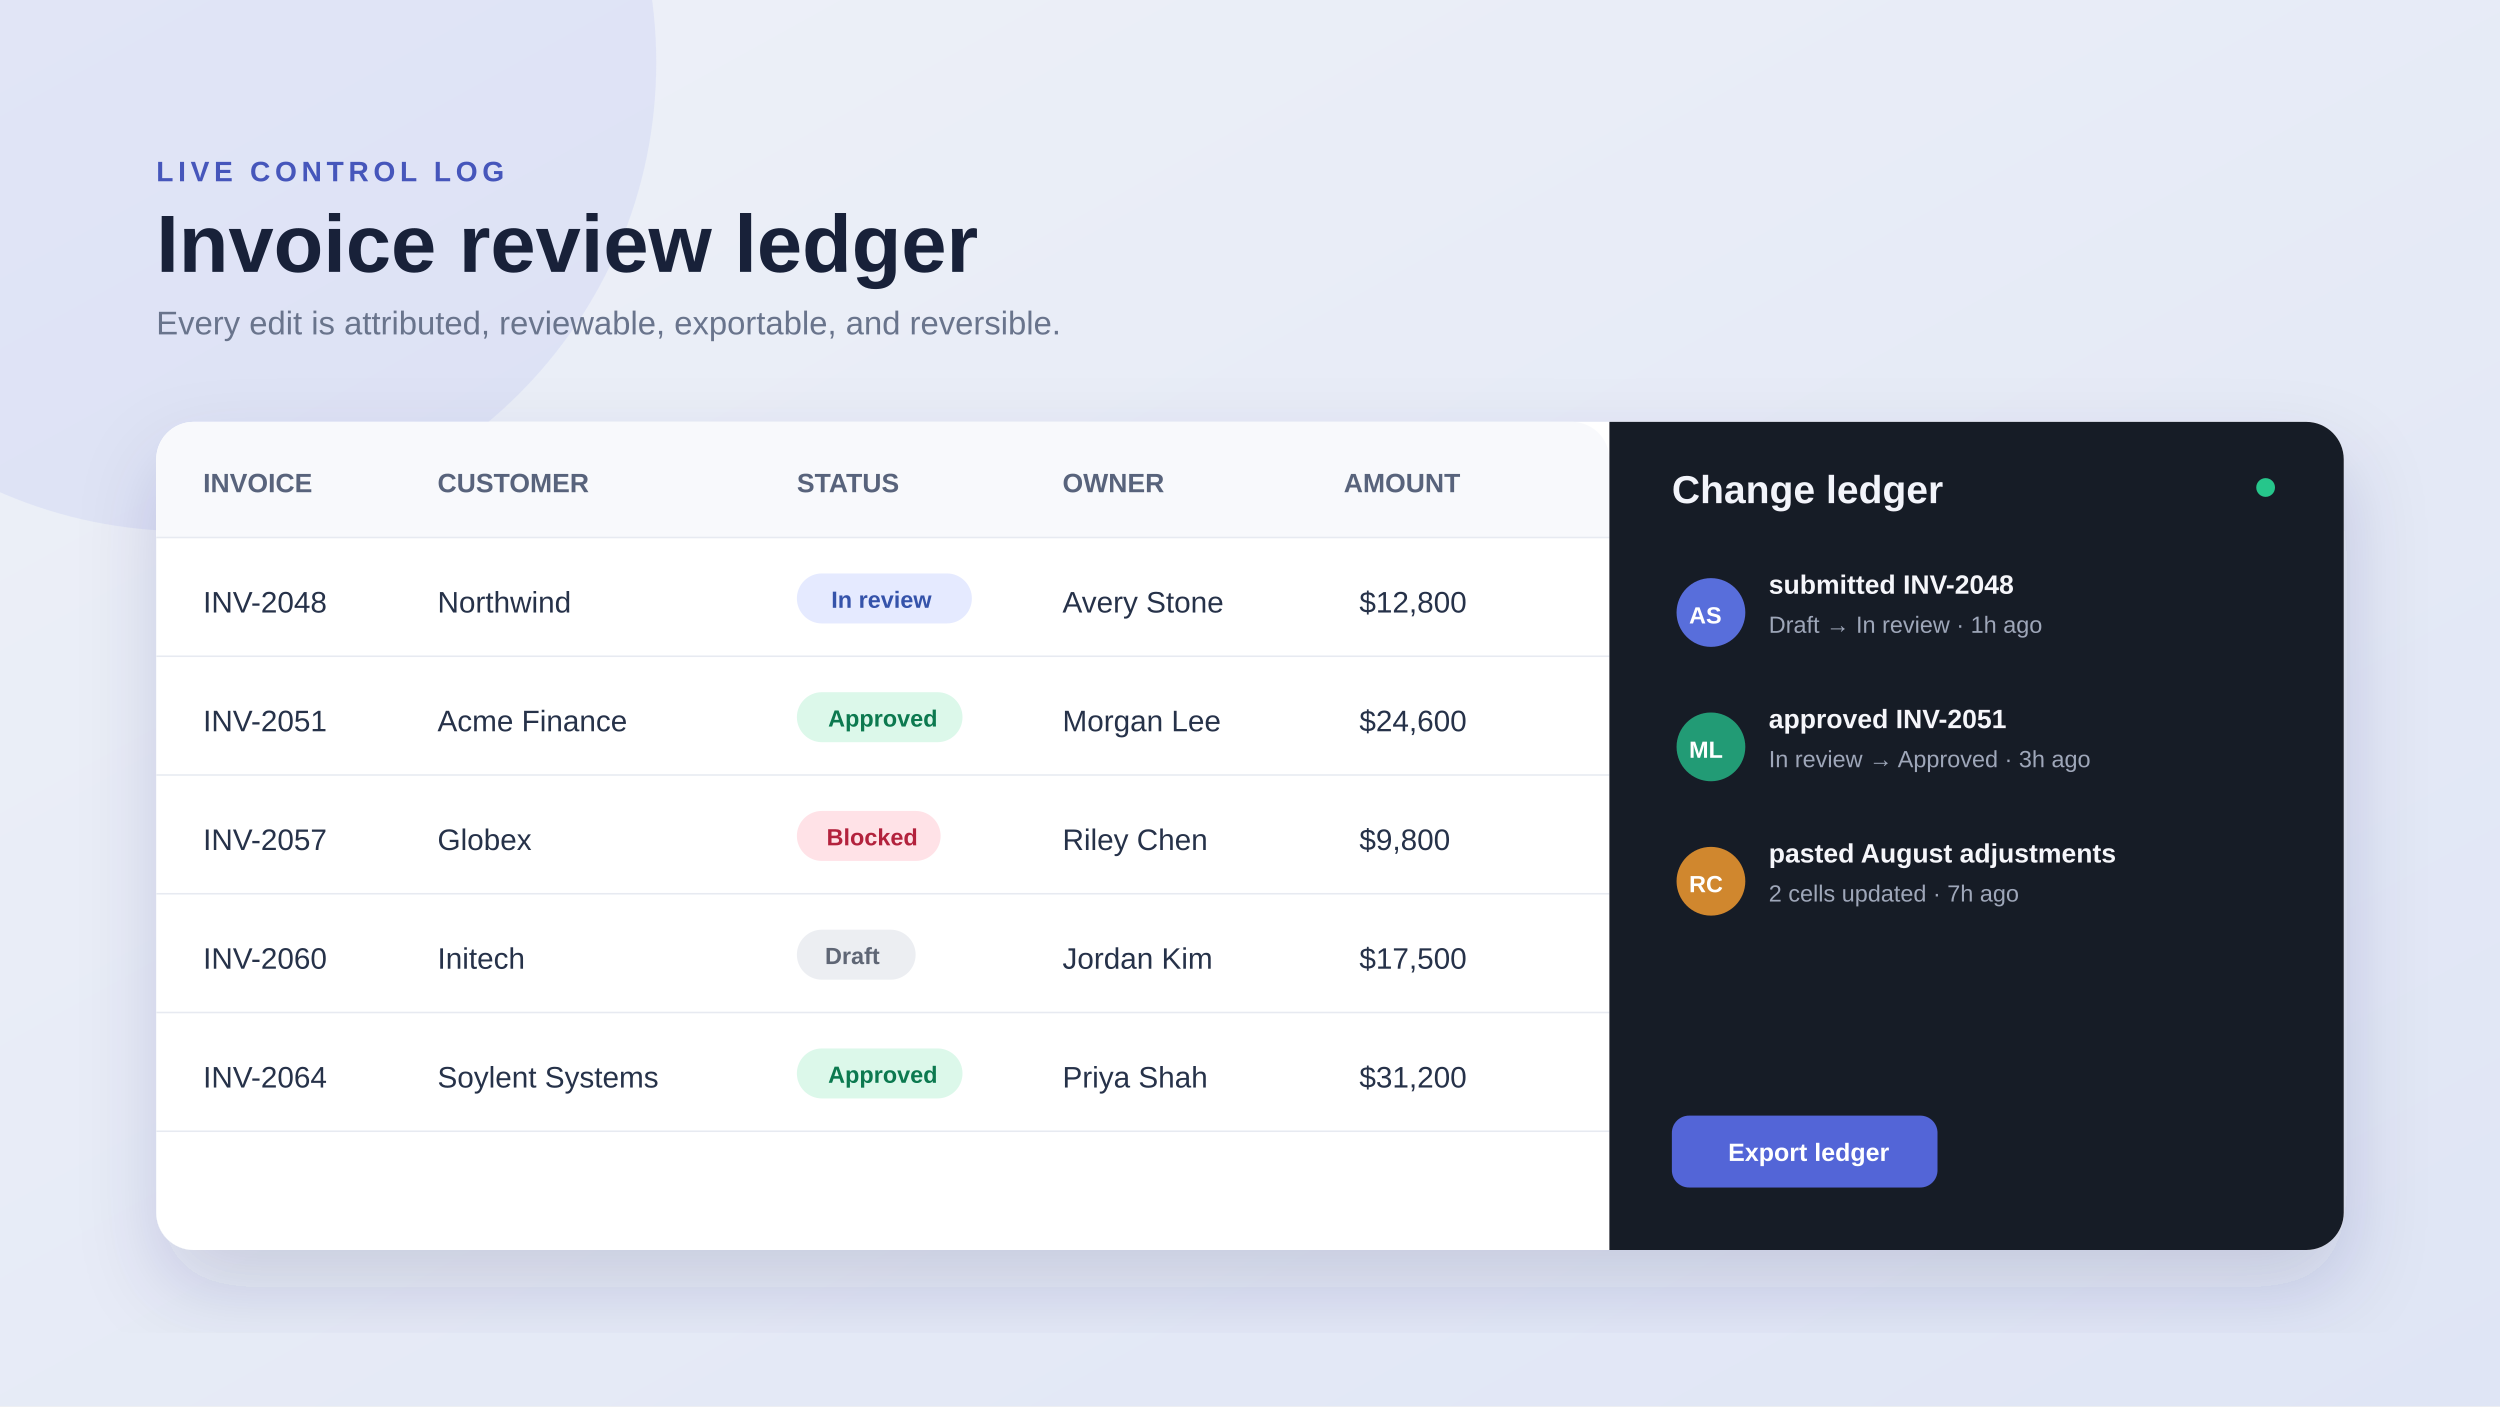
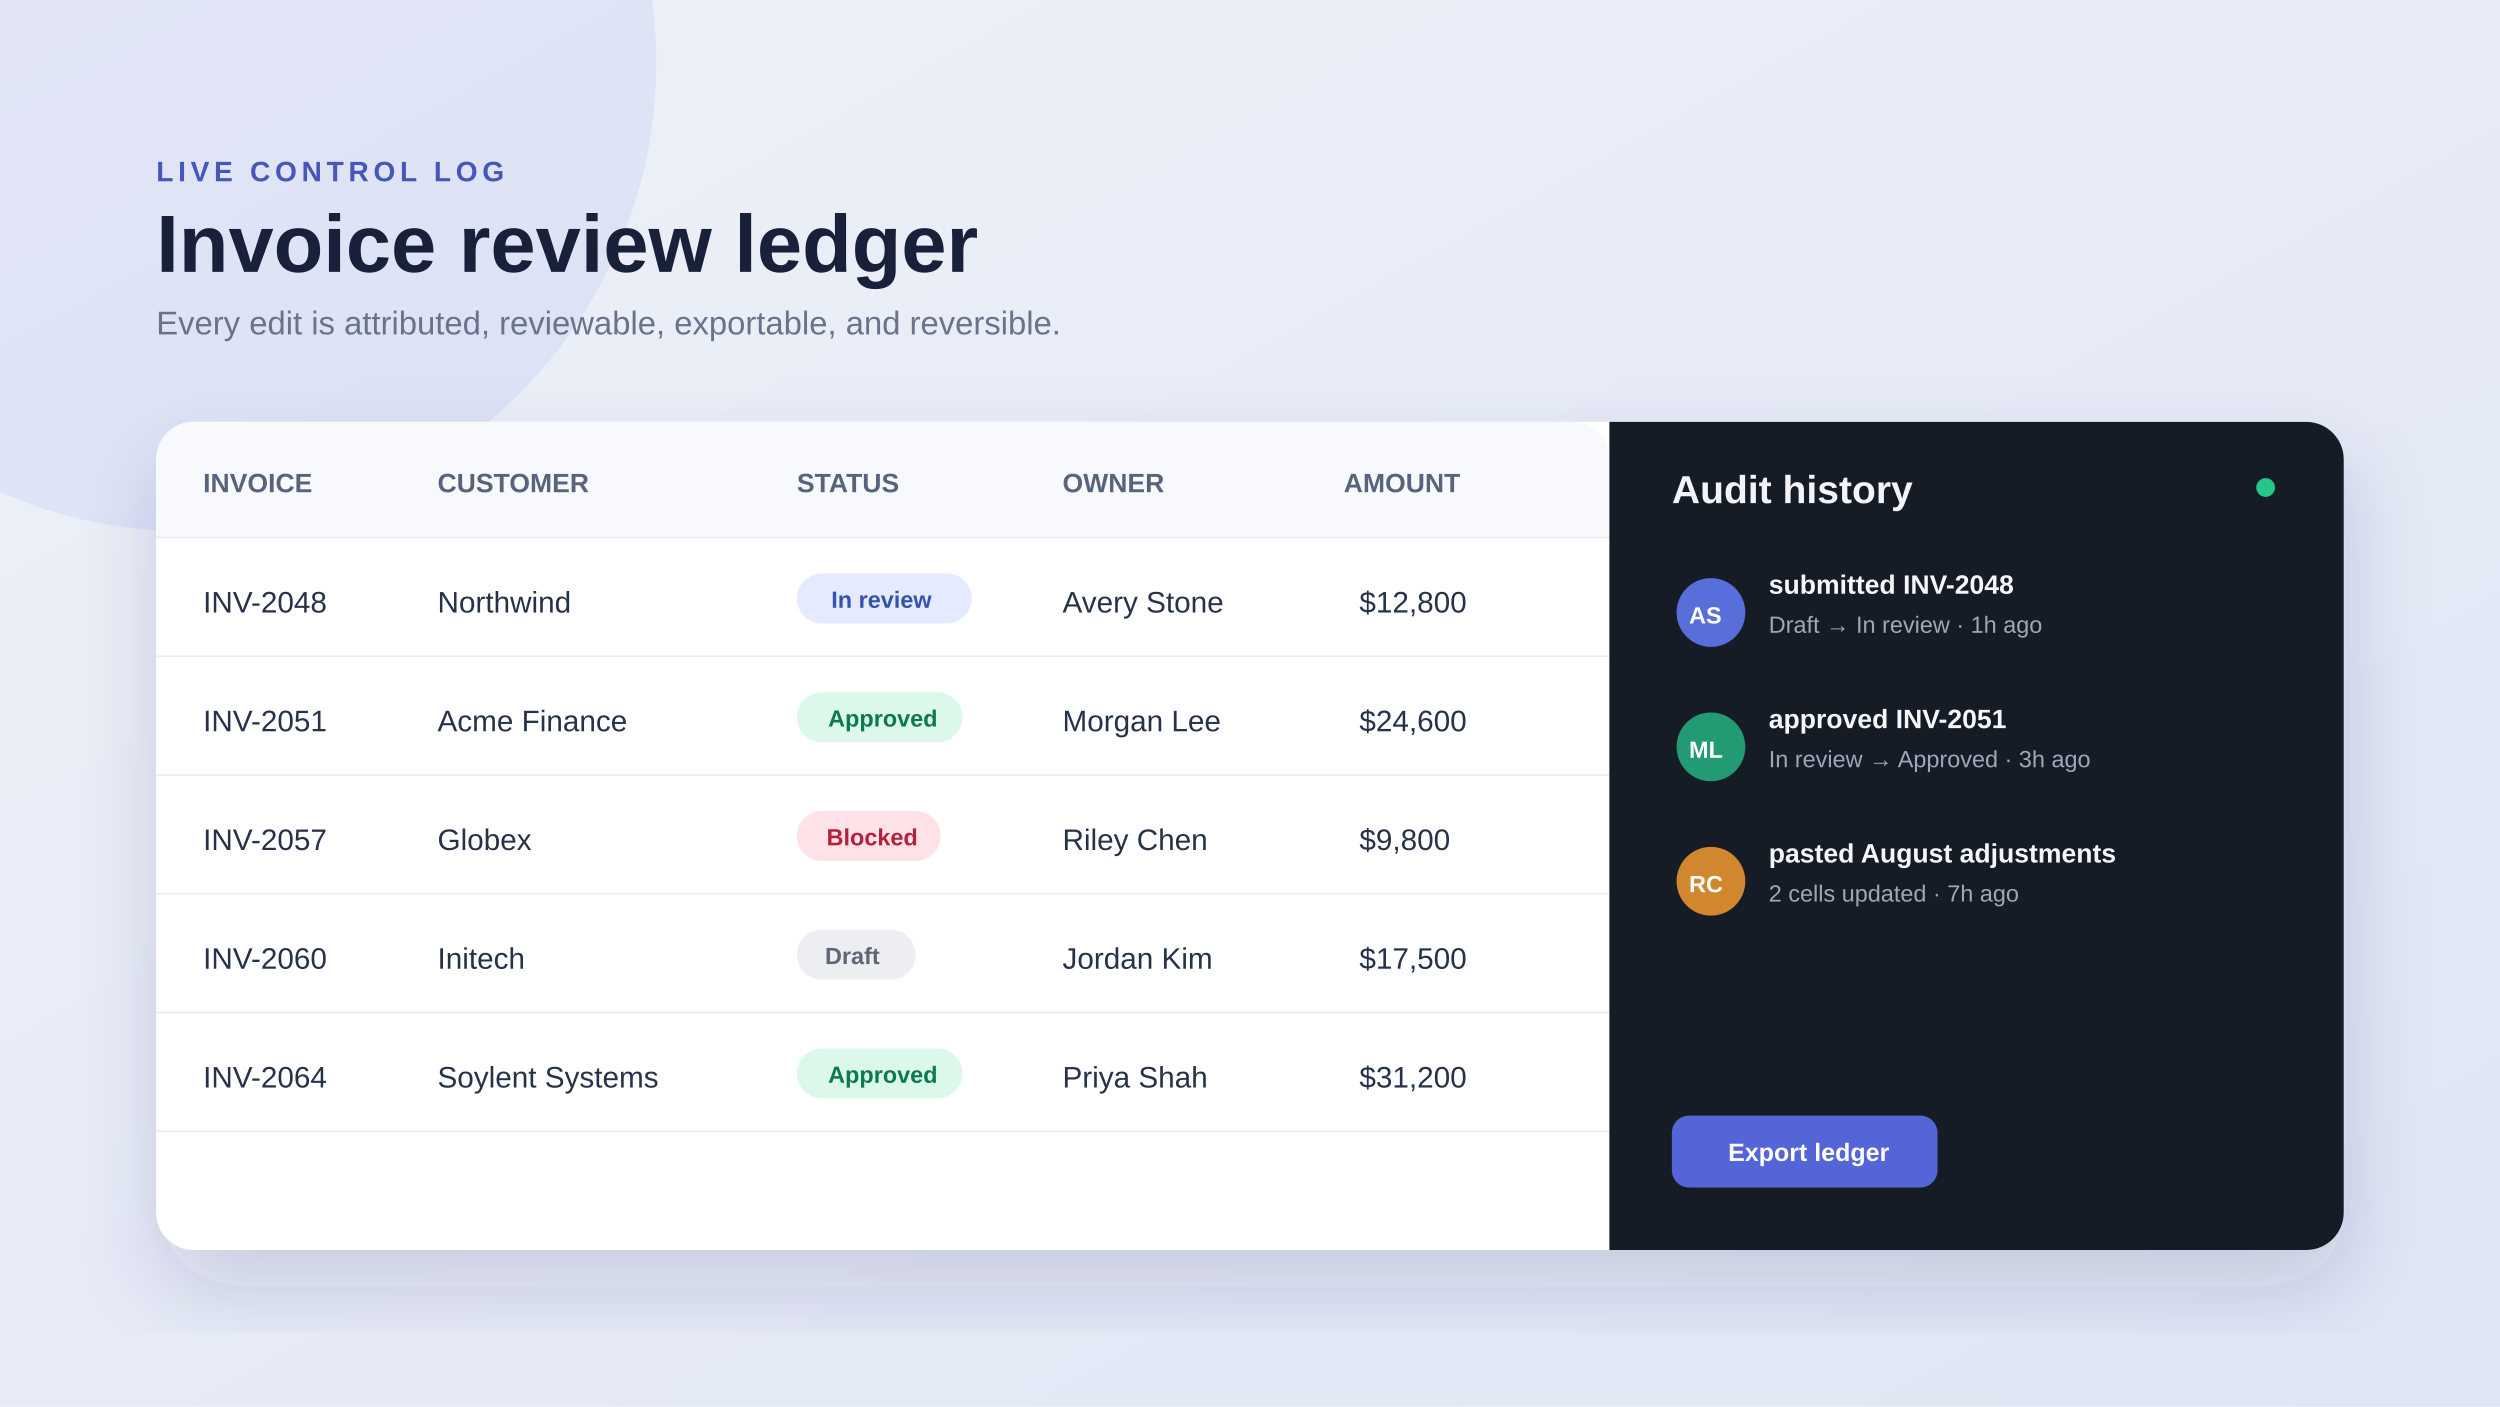
<svg xmlns="http://www.w3.org/2000/svg" width="1600" height="900" viewBox="0 0 1600 900" role="img" aria-labelledby="title desc">
  <defs>
    <linearGradient id="bg" x2="1" y2="1">
      <stop stop-color="#eef1f8" />
      <stop offset="1" stop-color="#dfe5f5" />
    </linearGradient>
    <filter id="shadow">
      <feDropShadow dy="24" stdDeviation="26" flood-color="#26345f" flood-opacity=".16" />
    </filter>
  </defs>
  <rect width="1600" height="900" fill="url(#bg)" />
  <circle cx="120" cy="40" r="300" fill="#7483e8" opacity=".11" />
  <text x="100" y="116" fill="#4656bb" font-family="Arial" font-size="18" font-weight="700" letter-spacing="3">LIVE CONTROL LOG</text>
  <text x="100" y="174" fill="#182139" font-family="Arial" font-size="52" font-weight="700">Invoice review ledger</text>
  <text x="100" y="214" fill="#69748c" font-family="Arial" font-size="21">Every edit is attributed, reviewable, exportable, and reversible.</text>
  <g filter="url(#shadow)">
    <rect x="100" y="270" width="1400" height="530" rx="24" fill="#fff" />
    <path fill="#f8f9fc" d="M124 270h882a24 24 0 0 1 24 24v50H100v-50a24 24 0 0 1 24-24Z" />
    <g fill="#59647b" font-family="Arial" font-size="17" font-weight="700">
      <text x="130" y="315">INVOICE</text>
      <text x="280" y="315">CUSTOMER</text>
      <text x="510" y="315">STATUS</text>
      <text x="680" y="315">OWNER</text>
      <text x="860" y="315">AMOUNT</text>
    </g>
    <g stroke="#e7eaf1">
      <path d="M100 344h930M100 420h930M100 496h930M100 572h930M100 648h930M100 724h930" />
    </g>
    <g fill="#263149" font-family="Arial" font-size="19">
      <text x="130" y="392">INV-2048</text>
      <text x="280" y="392">Northwind</text>
      <text x="680" y="392">Avery Stone</text>
      <text x="870" y="392">$12,800</text>
      <text x="130" y="468">INV-2051</text>
      <text x="280" y="468">Acme Finance</text>
      <text x="680" y="468">Morgan Lee</text>
      <text x="870" y="468">$24,600</text>
      <text x="130" y="544">INV-2057</text>
      <text x="280" y="544">Globex</text>
      <text x="680" y="544">Riley Chen</text>
      <text x="870" y="544">$9,800</text>
      <text x="130" y="620">INV-2060</text>
      <text x="280" y="620">Initech</text>
      <text x="680" y="620">Jordan Kim</text>
      <text x="870" y="620">$17,500</text>
      <text x="130" y="696">INV-2064</text>
      <text x="280" y="696">Soylent Systems</text>
      <text x="680" y="696">Priya Shah</text>
      <text x="870" y="696">$31,200</text>
    </g>
    <g font-family="Arial" font-size="15" font-weight="700">
      <rect x="510" y="367" width="112" height="32" rx="16" fill="#e5eaff" />
      <text x="532" y="389" fill="#3452aa">In review</text>
      <rect x="510" y="443" width="106" height="32" rx="16" fill="#dcf8ea" />
      <text x="530" y="465" fill="#08794f">Approved</text>
      <rect x="510" y="519" width="92" height="32" rx="16" fill="#ffe2e7" />
      <text x="529" y="541" fill="#b3233d">Blocked</text>
      <rect x="510" y="595" width="76" height="32" rx="16" fill="#eceef2" />
      <text x="528" y="617" fill="#5f6675">Draft</text>
      <rect x="510" y="671" width="106" height="32" rx="16" fill="#dcf8ea" />
      <text x="530" y="693" fill="#08794f">Approved</text>
    </g>
    <path fill="#181c27" d="M1030 270h446a24 24 0 0 1 24 24v482a24 24 0 0 1-24 24h-446Z" />
-     <text x="1070" y="322" fill="#f2f4fa" font-family="Arial" font-size="25" font-weight="700">Change ledger</text>
+     <text x="1070" y="322" fill="#f2f4fa" font-family="Arial" font-size="25" font-weight="700">Audit history</text>
    <circle cx="1450" cy="312" r="6" fill="#28c68b" />
    <g font-family="Arial">
      <circle cx="1095" cy="392" r="22" fill="#596edb" />
      <text x="1081" y="399" fill="#fff" font-size="15" font-weight="700">AS</text>
      <text x="1132" y="380" fill="#f5f6fa" font-size="17" font-weight="700">submitted INV-2048</text>
      <text x="1132" y="405" fill="#9ea7b9" font-size="15">Draft → In review · 1h ago</text>
      <circle cx="1095" cy="478" r="22" fill="#239b74" />
      <text x="1081" y="485" fill="#fff" font-size="15" font-weight="700">ML</text>
      <text x="1132" y="466" fill="#f5f6fa" font-size="17" font-weight="700">approved INV-2051</text>
      <text x="1132" y="491" fill="#9ea7b9" font-size="15">In review → Approved · 3h ago</text>
      <circle cx="1095" cy="564" r="22" fill="#d0872d" />
      <text x="1081" y="571" fill="#fff" font-size="15" font-weight="700">RC</text>
      <text x="1132" y="552" fill="#f5f6fa" font-size="17" font-weight="700">pasted August adjustments</text>
      <text x="1132" y="577" fill="#9ea7b9" font-size="15">2 cells updated · 7h ago</text>
    </g>
    <rect x="1070" y="714" width="170" height="46" rx="11" fill="#5265d7" />
    <text x="1106" y="743" fill="#fff" font-family="Arial" font-size="16" font-weight="700">Export ledger</text>
  </g>
</svg>
